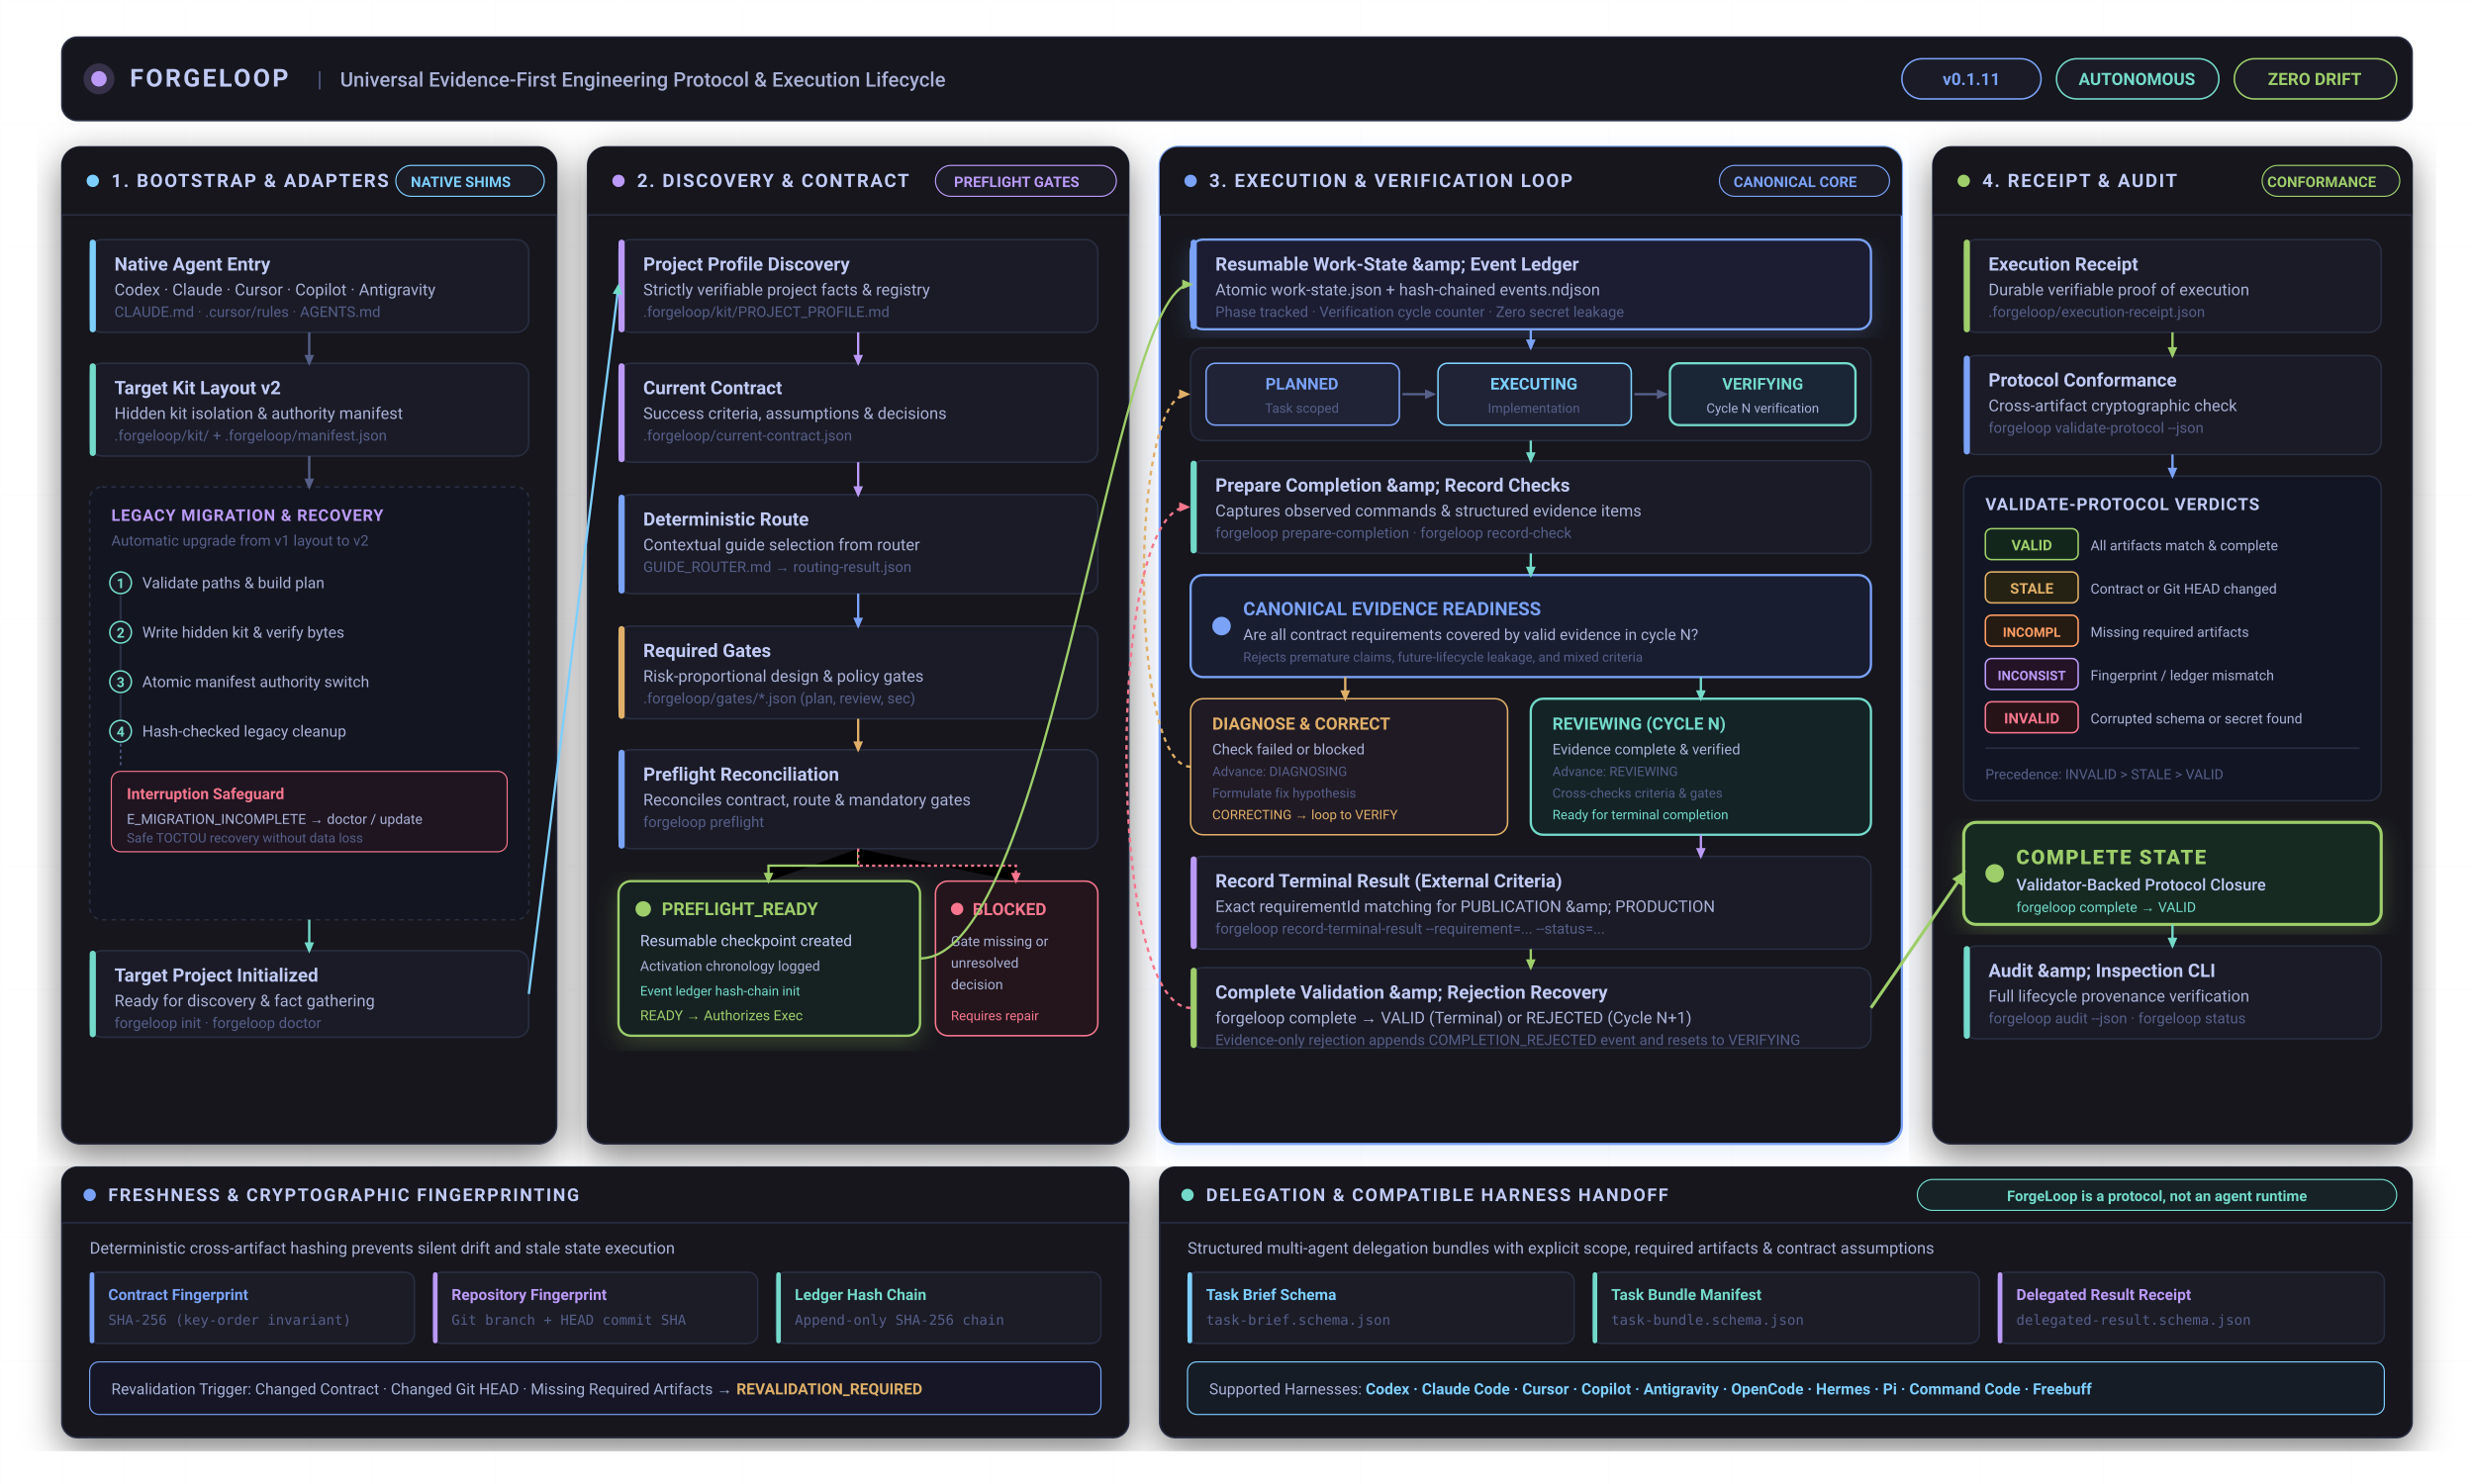
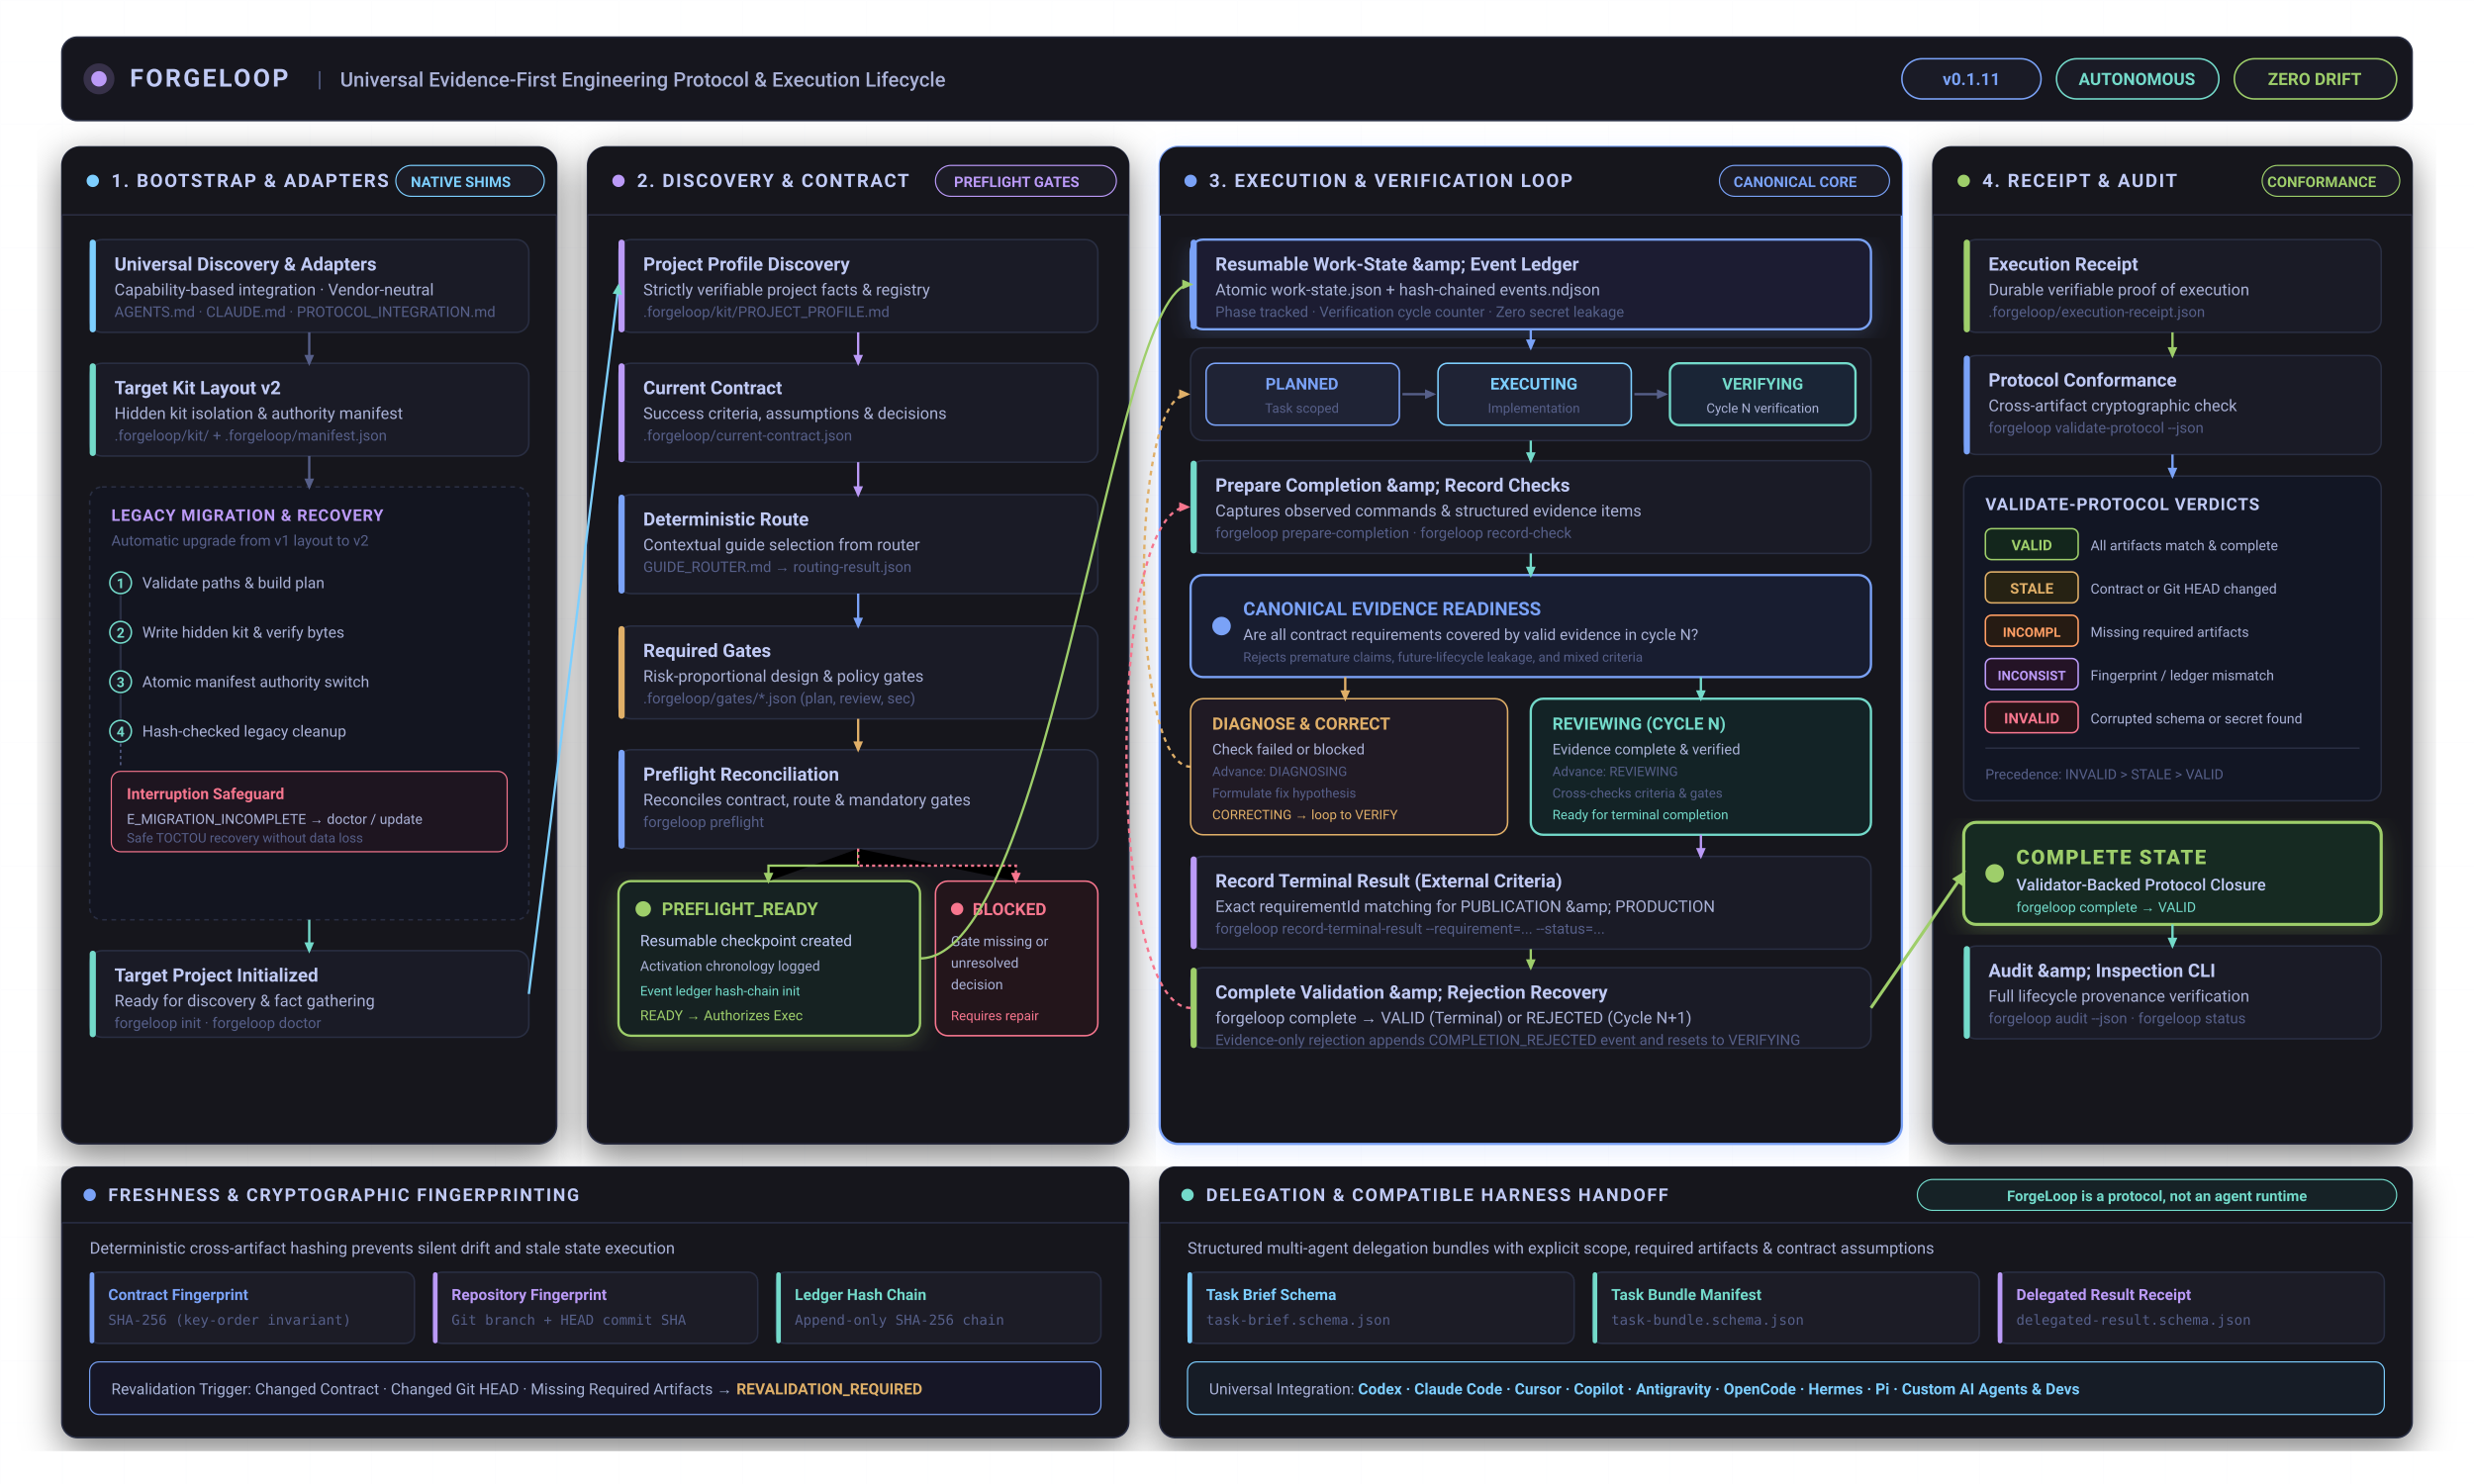
<svg xmlns="http://www.w3.org/2000/svg" viewBox="0 0 1600 960" width="100%" height="100%" style="background-color: #0f1117; font-family: ui-sans-serif, system-ui, -apple-system, BlinkMacSystemFont, 'Segoe UI', Roboto, 'Helvetica Neue', Arial, sans-serif;">
  <defs>
    <marker id="arrow-blue" viewBox="0 0 10 10" refX="6" refY="5" markerWidth="6" markerHeight="6" orient="auto-start-reverse">
      <path d="M 0 1.5 L 8 5 L 0 8.5 z" fill="#7aa2f7" />
    </marker>
    <marker id="arrow-teal" viewBox="0 0 10 10" refX="6" refY="5" markerWidth="6" markerHeight="6" orient="auto-start-reverse">
      <path d="M 0 1.5 L 8 5 L 0 8.5 z" fill="#73daca" />
    </marker>
    <marker id="arrow-green" viewBox="0 0 10 10" refX="6" refY="5" markerWidth="6" markerHeight="6" orient="auto-start-reverse">
      <path d="M 0 1.5 L 8 5 L 0 8.5 z" fill="#9ece6a" />
    </marker>
    <marker id="arrow-purple" viewBox="0 0 10 10" refX="6" refY="5" markerWidth="6" markerHeight="6" orient="auto-start-reverse">
      <path d="M 0 1.5 L 8 5 L 0 8.5 z" fill="#bb9af7" />
    </marker>
    <marker id="arrow-yellow" viewBox="0 0 10 10" refX="6" refY="5" markerWidth="6" markerHeight="6" orient="auto-start-reverse">
      <path d="M 0 1.5 L 8 5 L 0 8.5 z" fill="#e0af68" />
    </marker>
    <marker id="arrow-red" viewBox="0 0 10 10" refX="6" refY="5" markerWidth="6" markerHeight="6" orient="auto-start-reverse">
      <path d="M 0 1.5 L 8 5 L 0 8.5 z" fill="#f7768e" />
    </marker>
    <marker id="arrow-muted" viewBox="0 0 10 10" refX="6" refY="5" markerWidth="6" markerHeight="6" orient="auto-start-reverse">
      <path d="M 0 1.5 L 8 5 L 0 8.5 z" fill="#565f89" />
    </marker>
    <filter id="glow-panel" x="-5%" y="-5%" width="110%" height="110%">
      <feDropShadow dx="0" dy="8" stdDeviation="12" flood-color="#000000" flood-opacity="0.5" />
    </filter>
    <filter id="glow-primary" x="-10%" y="-10%" width="120%" height="120%">
      <feDropShadow dx="0" dy="4" stdDeviation="8" flood-color="#7aa2f7" flood-opacity="0.2" />
    </filter>
    <filter id="glow-success" x="-10%" y="-10%" width="120%" height="120%">
      <feDropShadow dx="0" dy="4" stdDeviation="8" flood-color="#9ece6a" flood-opacity="0.25" />
    </filter>
  </defs>
  <g opacity="0.04">
    <pattern id="grid-pattern" width="40" height="40" patternUnits="userSpaceOnUse">
      <path d="M 40 0 L 0 0 0 40" fill="none" stroke="#c0caf5" stroke-width="1" />
    </pattern>
    <rect width="1600" height="960" fill="url(#grid-pattern)" />
  </g>
  <g transform="translate(40, 24)">
    <rect x="0" y="0" width="1520" height="54" rx="10" fill="#16161e" stroke="#292e42" stroke-width="1" />
    <circle cx="24" cy="27" r="10" fill="#bb9af7" opacity="0.2" />
    <circle cx="24" cy="27" r="5" fill="#bb9af7" />
    <text x="44" y="32" fill="#c0caf5" font-size="16" font-weight="700" letter-spacing="1.5">FORGELOOP</text>
    <text x="165" y="32" fill="#565f89" font-size="14" font-weight="400">|</text>
    <text x="180" y="32" fill="#a9b1d6" font-size="13" font-weight="500">Universal Evidence-First Engineering Protocol &amp; Execution Lifecycle</text>
    <g transform="translate(1190, 14)">
      <rect x="0" y="0" width="90" height="26" rx="13" fill="#1a1b26" stroke="#7aa2f7" stroke-width="1" />
      <text x="45" y="17" fill="#7aa2f7" font-size="11" font-weight="700" text-anchor="middle">v0.1.11</text>
      <rect x="100" y="0" width="105" height="26" rx="13" fill="#1a1b26" stroke="#73daca" stroke-width="1" />
      <text x="152" y="17" fill="#73daca" font-size="11" font-weight="600" text-anchor="middle">AUTONOMOUS</text>
      <rect x="215" y="0" width="105" height="26" rx="13" fill="#1a1b26" stroke="#9ece6a" stroke-width="1" />
      <text x="267" y="17" fill="#9ece6a" font-size="11" font-weight="600" text-anchor="middle">ZERO DRIFT</text>
    </g>
  </g>
  <g filter="url(#glow-panel)">
    <rect x="40" y="95" width="320" height="645" rx="12" fill="#16161e" stroke="#292e42" stroke-width="1" />
    <path d="M 40 107 A 12 12 0 0 1 52 95 L 348 95 A 12 12 0 0 1 360 107 L 360 139 L 40 139 Z" fill="#13141c" />
    <line x1="40" y1="139" x2="360" y2="139" stroke="#292e42" stroke-width="1" />
    <circle cx="60" cy="117" r="4" fill="#7dcfff" />
    <text x="72" y="121" fill="#c0caf5" font-size="12" font-weight="700" letter-spacing="1">1. BOOTSTRAP &amp; ADAPTERS</text>
    <rect x="256" y="107" width="96" height="20" rx="10" fill="#1a1b26" stroke="#7dcfff" stroke-width="0.75" />
    <text x="298" y="121" fill="#7dcfff" font-size="9.5" font-weight="600" text-anchor="middle">NATIVE SHIMS</text>
  </g>
  <g>
    <rect x="58" y="155" width="284" height="60" rx="8" fill="#1a1b26" stroke="#292e42" stroke-width="1" />
    <rect x="58" y="155" width="4" height="60" rx="2" fill="#7dcfff" />
-     <text x="74" y="175" fill="#c0caf5" font-size="12" font-weight="600">Native Agent Entry</text>
-     <text x="74" y="191" fill="#a9b1d6" font-size="10.5" font-weight="400">Codex · Claude · Cursor · Copilot · Antigravity</text>
-     <text x="74" y="205" fill="#565f89" font-size="9.5" font-mono="true">CLAUDE.md · .cursor/rules · AGENTS.md</text>
+     <text x="74" y="175" fill="#c0caf5" font-size="12" font-weight="600">Universal Discovery &amp; Adapters</text>
+     <text x="74" y="191" fill="#a9b1d6" font-size="10.5" font-weight="400">Capability-based integration · Vendor-neutral</text>
+     <text x="74" y="205" fill="#565f89" font-size="9.5" font-mono="true">AGENTS.md · CLAUDE.md · PROTOCOL_INTEGRATION.md</text>
  </g>
  <g>
    <rect x="58" y="235" width="284" height="60" rx="8" fill="#1a1b26" stroke="#292e42" stroke-width="1" />
    <rect x="58" y="235" width="4" height="60" rx="2" fill="#73daca" />
    <text x="74" y="255" fill="#c0caf5" font-size="12" font-weight="600">Target Kit Layout v2</text>
    <text x="74" y="271" fill="#a9b1d6" font-size="10.5" font-weight="400">Hidden kit isolation &amp; authority manifest</text>
    <text x="74" y="285" fill="#565f89" font-size="9.5" font-mono="true">.forgeloop/kit/ + .forgeloop/manifest.json</text>
  </g>
  <g transform="translate(58, 315)">
    <rect x="0" y="0" width="284" height="280" rx="8" fill="#131520" stroke="#292e42" stroke-width="1" stroke-dasharray="3 3" />
    <text x="14" y="22" fill="#bb9af7" font-size="10.5" font-weight="700" letter-spacing="0.5">LEGACY MIGRATION &amp; RECOVERY</text>
    <text x="14" y="38" fill="#565f89" font-size="9.5">Automatic upgrade from v1 layout to v2</text>
    <circle cx="20" cy="62" r="7" fill="#1a1b26" stroke="#73daca" stroke-width="1" />
    <text x="20" y="65.5" fill="#73daca" font-size="9" font-weight="700" text-anchor="middle">1</text>
    <text x="34" y="65.5" fill="#a9b1d6" font-size="10">Validate paths &amp; build plan</text>
    <circle cx="20" cy="94" r="7" fill="#1a1b26" stroke="#73daca" stroke-width="1" />
    <text x="20" y="97.5" fill="#73daca" font-size="9" font-weight="700" text-anchor="middle">2</text>
    <text x="34" y="97.5" fill="#a9b1d6" font-size="10">Write hidden kit &amp; verify bytes</text>
    <circle cx="20" cy="126" r="7" fill="#1a1b26" stroke="#73daca" stroke-width="1" />
    <text x="20" y="129.5" fill="#73daca" font-size="9" font-weight="700" text-anchor="middle">3</text>
    <text x="34" y="129.5" fill="#a9b1d6" font-size="10">Atomic manifest authority switch</text>
    <circle cx="20" cy="158" r="7" fill="#1a1b26" stroke="#73daca" stroke-width="1" />
    <text x="20" y="161.5" fill="#73daca" font-size="9" font-weight="700" text-anchor="middle">4</text>
    <text x="34" y="161.5" fill="#a9b1d6" font-size="10">Hash-checked legacy cleanup</text>
    <rect x="14" y="184" width="256" height="52" rx="6" fill="#1e1520" stroke="#f7768e" stroke-width="0.75" />
    <text x="24" y="202" fill="#f7768e" font-size="10" font-weight="600">Interruption Safeguard</text>
    <text x="24" y="218" fill="#a9b1d6" font-size="9">E_MIGRATION_INCOMPLETE → doctor / update</text>
    <text x="24" y="230" fill="#565f89" font-size="8.5">Safe TOCTOU recovery without data loss</text>
    <line x1="20" y1="70" x2="20" y2="86" stroke="#292e42" stroke-width="1.5" />
    <line x1="20" y1="102" x2="20" y2="118" stroke="#292e42" stroke-width="1.5" />
    <line x1="20" y1="134" x2="20" y2="150" stroke="#292e42" stroke-width="1.5" />
    <line x1="20" y1="166" x2="20" y2="182" stroke="#565f89" stroke-width="1" stroke-dasharray="2 2" />
  </g>
  <g>
    <rect x="58" y="615" width="284" height="56" rx="8" fill="#1a1b26" stroke="#292e42" stroke-width="1" />
    <rect x="58" y="615" width="4" height="56" rx="2" fill="#73daca" />
    <text x="74" y="635" fill="#c0caf5" font-size="12" font-weight="600">Target Project Initialized</text>
    <text x="74" y="651" fill="#a9b1d6" font-size="10.5" font-weight="400">Ready for discovery &amp; fact gathering</text>
    <text x="74" y="665" fill="#565f89" font-size="9.5" font-mono="true">forgeloop init · forgeloop doctor</text>
  </g>
  <path d="M 200 215 L 200 235" stroke="#565f89" stroke-width="1.5" marker-end="url(#arrow-muted)" />
  <path d="M 200 295 L 200 315" stroke="#565f89" stroke-width="1.5" marker-end="url(#arrow-muted)" />
  <path d="M 200 595 L 200 615" stroke="#73daca" stroke-width="1.5" marker-end="url(#arrow-teal)" />
  <g filter="url(#glow-panel)">
    <rect x="380" y="95" width="350" height="645" rx="12" fill="#16161e" stroke="#292e42" stroke-width="1" />
    <path d="M 380 107 A 12 12 0 0 1 392 95 L 718 95 A 12 12 0 0 1 730 107 L 730 139 L 380 139 Z" fill="#13141c" />
    <line x1="380" y1="139" x2="730" y2="139" stroke="#292e42" stroke-width="1" />
    <circle cx="400" cy="117" r="4" fill="#bb9af7" />
    <text x="412" y="121" fill="#c0caf5" font-size="12" font-weight="700" letter-spacing="1">2. DISCOVERY &amp; CONTRACT</text>
    <rect x="605" y="107" width="117" height="20" rx="10" fill="#1a1b26" stroke="#bb9af7" stroke-width="0.75" />
    <text x="657.5" y="121" fill="#bb9af7" font-size="9.5" font-weight="600" text-anchor="middle">PREFLIGHT GATES</text>
  </g>
  <g>
    <rect x="400" y="155" width="310" height="60" rx="8" fill="#1a1b26" stroke="#292e42" stroke-width="1" />
    <rect x="400" y="155" width="4" height="60" rx="2" fill="#bb9af7" />
    <text x="416" y="175" fill="#c0caf5" font-size="12" font-weight="600">Project Profile Discovery</text>
    <text x="416" y="191" fill="#a9b1d6" font-size="10.5" font-weight="400">Strictly verifiable project facts &amp; registry</text>
    <text x="416" y="205" fill="#565f89" font-size="9.5" font-mono="true">.forgeloop/kit/PROJECT_PROFILE.md</text>
  </g>
  <g>
    <rect x="400" y="235" width="310" height="64" rx="8" fill="#1a1b26" stroke="#292e42" stroke-width="1" />
    <rect x="400" y="235" width="4" height="64" rx="2" fill="#bb9af7" />
    <text x="416" y="255" fill="#c0caf5" font-size="12" font-weight="600">Current Contract</text>
    <text x="416" y="271" fill="#a9b1d6" font-size="10.5" font-weight="400">Success criteria, assumptions &amp; decisions</text>
    <text x="416" y="285" fill="#565f89" font-size="9.5" font-mono="true">.forgeloop/current-contract.json</text>
  </g>
  <g>
    <rect x="400" y="320" width="310" height="64" rx="8" fill="#1a1b26" stroke="#292e42" stroke-width="1" />
    <rect x="400" y="320" width="4" height="64" rx="2" fill="#7aa2f7" />
    <text x="416" y="340" fill="#c0caf5" font-size="12" font-weight="600">Deterministic Route</text>
    <text x="416" y="356" fill="#a9b1d6" font-size="10.5" font-weight="400">Contextual guide selection from router</text>
    <text x="416" y="370" fill="#565f89" font-size="9.5" font-mono="true">GUIDE_ROUTER.md → routing-result.json</text>
  </g>
  <g>
    <rect x="400" y="405" width="310" height="60" rx="8" fill="#1a1b26" stroke="#292e42" stroke-width="1" />
    <rect x="400" y="405" width="4" height="60" rx="2" fill="#e0af68" />
    <text x="416" y="425" fill="#c0caf5" font-size="12" font-weight="600">Required Gates</text>
    <text x="416" y="441" fill="#a9b1d6" font-size="10.5" font-weight="400">Risk-proportional design &amp; policy gates</text>
    <text x="416" y="455" fill="#565f89" font-size="9.5" font-mono="true">.forgeloop/gates/*.json (plan, review, sec)</text>
  </g>
  <g>
    <rect x="400" y="485" width="310" height="64" rx="8" fill="#1a1b26" stroke="#292e42" stroke-width="1" />
    <rect x="400" y="485" width="4" height="64" rx="2" fill="#7aa2f7" />
    <text x="416" y="505" fill="#c0caf5" font-size="12" font-weight="600">Preflight Reconciliation</text>
    <text x="416" y="521" fill="#a9b1d6" font-size="10.5" font-weight="400">Reconciles contract, route &amp; mandatory gates</text>
    <text x="416" y="535" fill="#565f89" font-size="9.5" font-mono="true">forgeloop preflight</text>
  </g>
  <g transform="translate(400, 570)">
    <rect x="0" y="0" width="195" height="100" rx="8" fill="#132320" stroke="#9ece6a" stroke-width="1.5" filter="url(#glow-success)" />
    <circle cx="16" cy="18" r="5" fill="#9ece6a" />
    <text x="28" y="22" fill="#9ece6a" font-size="11.5" font-weight="700">PREFLIGHT_READY</text>
    <text x="14" y="42" fill="#c0caf5" font-size="10">Resumable checkpoint created</text>
    <text x="14" y="58" fill="#a9b1d6" font-size="9">Activation chronology logged</text>
    <text x="14" y="74" fill="#73daca" font-size="8.5">Event ledger hash-chain init</text>
    <text x="14" y="90" fill="#9ece6a" font-size="9" font-mono="true">READY → Authorizes Exec</text>
    <rect x="205" y="0" width="105" height="100" rx="8" fill="#23151b" stroke="#f7768e" stroke-width="1" />
    <circle cx="219" cy="18" r="4" fill="#f7768e" />
    <text x="229" y="22" fill="#f7768e" font-size="11" font-weight="700">BLOCKED</text>
    <text x="215" y="42" fill="#a9b1d6" font-size="9">Gate missing or</text>
    <text x="215" y="56" fill="#a9b1d6" font-size="9">unresolved</text>
    <text x="215" y="70" fill="#a9b1d6" font-size="9">decision</text>
    <text x="215" y="90" fill="#f7768e" font-size="8.5">Requires repair</text>
  </g>
  <path d="M 342 643 L 400 185" stroke="#7dcfff" stroke-width="1.5" marker-end="url(#arrow-teal)" />
  <path d="M 555 215 L 555 235" stroke="#bb9af7" stroke-width="1.5" marker-end="url(#arrow-purple)" />
  <path d="M 555 299 L 555 320" stroke="#bb9af7" stroke-width="1.5" marker-end="url(#arrow-purple)" />
  <path d="M 555 384 L 555 405" stroke="#7aa2f7" stroke-width="1.5" marker-end="url(#arrow-blue)" />
  <path d="M 555 465 L 555 485" stroke="#e0af68" stroke-width="1.5" marker-end="url(#arrow-yellow)" />
  <path d="M 555 549 L 555 560 L 497 560 L 497 570" stroke="#9ece6a" stroke-width="1.5" marker-end="url(#arrow-green)" />
  <path d="M 555 549 L 555 560 L 657 560 L 657 570" stroke="#f7768e" stroke-width="1.5" stroke-dasharray="2 2" marker-end="url(#arrow-red)" />
  <g filter="url(#glow-primary)">
    <rect x="750" y="95" width="480" height="645" rx="12" fill="#16161e" stroke="#7aa2f7" stroke-width="1.5" />
    <path d="M 750 107 A 12 12 0 0 1 762 95 L 1218 95 A 12 12 0 0 1 1230 107 L 1230 139 L 750 139 Z" fill="#13141c" />
    <line x1="750" y1="139" x2="1230" y2="139" stroke="#292e42" stroke-width="1" />
    <circle cx="770" cy="117" r="4" fill="#7aa2f7" />
    <text x="782" y="121" fill="#c0caf5" font-size="12" font-weight="700" letter-spacing="1">3. EXECUTION &amp; VERIFICATION LOOP</text>
    <rect x="1112" y="107" width="110" height="20" rx="10" fill="#1a1b26" stroke="#7aa2f7" stroke-width="0.75" />
    <text x="1161" y="121" fill="#7aa2f7" font-size="9.5" font-weight="600" text-anchor="middle">CANONICAL CORE</text>
  </g>
  <g filter="url(#glow-primary)">
    <rect x="770" y="155" width="440" height="58" rx="8" fill="#1a1e30" stroke="#7aa2f7" stroke-width="1.5" />
    <rect x="770" y="155" width="4" height="58" rx="2" fill="#7aa2f7" />
    <text x="786" y="175" fill="#c0caf5" font-size="12" font-weight="600">Resumable Work-State &amp;amp; Event Ledger</text>
    <text x="786" y="191" fill="#a9b1d6" font-size="10.5" font-weight="400">Atomic work-state.json + hash-chained events.ndjson</text>
    <text x="786" y="205" fill="#565f89" font-size="9.5" font-mono="true">Phase tracked · Verification cycle counter · Zero secret leakage</text>
  </g>
  <g transform="translate(770, 225)">
    <rect x="0" y="0" width="440" height="60" rx="8" fill="#1a1b26" stroke="#292e42" stroke-width="1" />
    <rect x="10" y="10" width="125" height="40" rx="6" fill="#1f2335" stroke="#7aa2f7" stroke-width="1" />
    <text x="72" y="27" fill="#7aa2f7" font-size="10.5" font-weight="700" text-anchor="middle">PLANNED</text>
    <text x="72" y="42" fill="#565f89" font-size="8.5" text-anchor="middle">Task scoped</text>
    <path d="M 137 30 L 157 30" stroke="#565f89" stroke-width="1.5" marker-end="url(#arrow-muted)" />
    <rect x="160" y="10" width="125" height="40" rx="6" fill="#1f2335" stroke="#7dcfff" stroke-width="1" />
    <text x="222" y="27" fill="#7dcfff" font-size="10.5" font-weight="700" text-anchor="middle">EXECUTING</text>
    <text x="222" y="42" fill="#565f89" font-size="8.5" text-anchor="middle">Implementation</text>
    <path d="M 287 30 L 307 30" stroke="#565f89" stroke-width="1.5" marker-end="url(#arrow-muted)" />
    <rect x="310" y="10" width="120" height="40" rx="6" fill="#1a2536" stroke="#73daca" stroke-width="1.5" />
    <text x="370" y="27" fill="#73daca" font-size="10.5" font-weight="700" text-anchor="middle">VERIFYING</text>
    <text x="370" y="42" fill="#a9b1d6" font-size="8.5" text-anchor="middle">Cycle N verification</text>
  </g>
  <g>
    <rect x="770" y="298" width="440" height="60" rx="8" fill="#1a1b26" stroke="#292e42" stroke-width="1" />
    <rect x="770" y="298" width="4" height="60" rx="2" fill="#73daca" />
    <text x="786" y="318" fill="#c0caf5" font-size="12" font-weight="600">Prepare Completion &amp;amp; Record Checks</text>
    <text x="786" y="334" fill="#a9b1d6" font-size="10.5" font-weight="400">Captures observed commands &amp; structured evidence items</text>
    <text x="786" y="348" fill="#565f89" font-size="9.5" font-mono="true">forgeloop prepare-completion · forgeloop record-check</text>
  </g>
  <g transform="translate(770, 372)">
    <rect x="0" y="0" width="440" height="66" rx="8" fill="#181d30" stroke="#7aa2f7" stroke-width="1.5" />
    <circle cx="20" cy="33" r="6" fill="#7aa2f7" />
    <text x="34" y="26" fill="#7aa2f7" font-size="12" font-weight="700">CANONICAL EVIDENCE READINESS</text>
    <text x="34" y="42" fill="#a9b1d6" font-size="10">Are all contract requirements covered by valid evidence in cycle N?</text>
    <text x="34" y="56" fill="#565f89" font-size="8.5">Rejects premature claims, future-lifecycle leakage, and mixed criteria</text>
  </g>
  <g transform="translate(770, 452)">
    <rect x="0" y="0" width="205" height="88" rx="8" fill="#201a24" stroke="#e0af68" stroke-width="1" />
    <text x="14" y="20" fill="#e0af68" font-size="11" font-weight="700">DIAGNOSE &amp; CORRECT</text>
    <text x="14" y="36" fill="#a9b1d6" font-size="9.5">Check failed or blocked</text>
    <text x="14" y="50" fill="#565f89" font-size="8.5">Advance: DIAGNOSING</text>
    <text x="14" y="64" fill="#565f89" font-size="8.5">Formulate fix hypothesis</text>
    <text x="14" y="78" fill="#e0af68" font-size="8.5">CORRECTING → loop to VERIFY</text>
  </g>
  <g transform="translate(990, 452)">
    <rect x="0" y="0" width="220" height="88" rx="8" fill="#132326" stroke="#73daca" stroke-width="1.5" />
    <text x="14" y="20" fill="#73daca" font-size="11" font-weight="700">REVIEWING (CYCLE N)</text>
    <text x="14" y="36" fill="#a9b1d6" font-size="9.5">Evidence complete &amp; verified</text>
    <text x="14" y="50" fill="#565f89" font-size="8.5">Advance: REVIEWING</text>
    <text x="14" y="64" fill="#565f89" font-size="8.5">Cross-checks criteria &amp; gates</text>
    <text x="14" y="78" fill="#73daca" font-size="8.5">Ready for terminal completion</text>
  </g>
  <g>
    <rect x="770" y="554" width="440" height="60" rx="8" fill="#1a1b26" stroke="#292e42" stroke-width="1" />
    <rect x="770" y="554" width="4" height="60" rx="2" fill="#bb9af7" />
    <text x="786" y="574" fill="#c0caf5" font-size="12" font-weight="600">Record Terminal Result (External Criteria)</text>
    <text x="786" y="590" fill="#a9b1d6" font-size="10.5" font-weight="400">Exact requirementId matching for PUBLICATION &amp;amp; PRODUCTION</text>
    <text x="786" y="604" fill="#565f89" font-size="9.5" font-mono="true">forgeloop record-terminal-result --requirement=... --status=...</text>
  </g>
  <g>
    <rect x="770" y="626" width="440" height="52" rx="8" fill="#1a1b26" stroke="#292e42" stroke-width="1" />
    <rect x="770" y="626" width="4" height="52" rx="2" fill="#9ece6a" />
    <text x="786" y="646" fill="#c0caf5" font-size="12" font-weight="600">Complete Validation &amp;amp; Rejection Recovery</text>
    <text x="786" y="662" fill="#a9b1d6" font-size="10.5" font-weight="400">forgeloop complete → VALID (Terminal) or REJECTED (Cycle N+1)</text>
    <text x="786" y="676" fill="#565f89" font-size="9.5" font-mono="true">Evidence-only rejection appends COMPLETION_REJECTED event and resets to VERIFYING</text>
  </g>
  <path d="M 595 620 C 680 620, 720 184, 770 184" fill="none" stroke="#9ece6a" stroke-width="1.5" marker-end="url(#arrow-green)" />
  <path d="M 990 213 L 990 225" stroke="#7aa2f7" stroke-width="1.5" marker-end="url(#arrow-blue)" />
  <path d="M 990 285 L 990 298" stroke="#73daca" stroke-width="1.5" marker-end="url(#arrow-teal)" />
  <path d="M 990 358 L 990 372" stroke="#73daca" stroke-width="1.5" marker-end="url(#arrow-teal)" />
  <path d="M 870 438 L 870 452" stroke="#e0af68" stroke-width="1.5" marker-end="url(#arrow-yellow)" />
  <path d="M 770 496 C 730 496, 730 255, 768 255" fill="none" stroke="#e0af68" stroke-width="1.5" stroke-dasharray="3 3" marker-end="url(#arrow-yellow)" />
  <path d="M 1100 438 L 1100 452" stroke="#73daca" stroke-width="1.5" marker-end="url(#arrow-teal)" />
  <path d="M 1100 540 L 1100 554" stroke="#bb9af7" stroke-width="1.5" marker-end="url(#arrow-purple)" />
  <path d="M 990 614 L 990 626" stroke="#9ece6a" stroke-width="1.5" marker-end="url(#arrow-green)" />
  <path d="M 770 652 C 715 652, 715 328, 768 328" fill="none" stroke="#f7768e" stroke-width="1.5" stroke-dasharray="3 3" marker-end="url(#arrow-red)" />
  <g filter="url(#glow-panel)">
    <rect x="1250" y="95" width="310" height="645" rx="12" fill="#16161e" stroke="#292e42" stroke-width="1" />
    <path d="M 1250 107 A 12 12 0 0 1 1262 95 L 1548 95 A 12 12 0 0 1 1560 107 L 1560 139 L 1250 139 Z" fill="#13141c" />
    <line x1="1250" y1="139" x2="1560" y2="139" stroke="#292e42" stroke-width="1" />
    <circle cx="1270" cy="117" r="4" fill="#9ece6a" />
    <text x="1282" y="121" fill="#c0caf5" font-size="12" font-weight="700" letter-spacing="1">4. RECEIPT &amp; AUDIT</text>
    <rect x="1463" y="107" width="89" height="20" rx="10" fill="#1a1b26" stroke="#9ece6a" stroke-width="0.75" />
    <text x="1501.5" y="121" fill="#9ece6a" font-size="9.5" font-weight="600" text-anchor="middle">CONFORMANCE</text>
  </g>
  <g>
    <rect x="1270" y="155" width="270" height="60" rx="8" fill="#1a1b26" stroke="#292e42" stroke-width="1" />
    <rect x="1270" y="155" width="4" height="60" rx="2" fill="#9ece6a" />
    <text x="1286" y="175" fill="#c0caf5" font-size="12" font-weight="600">Execution Receipt</text>
    <text x="1286" y="191" fill="#a9b1d6" font-size="10.5" font-weight="400">Durable verifiable proof of execution</text>
    <text x="1286" y="205" fill="#565f89" font-size="9.5" font-mono="true">.forgeloop/execution-receipt.json</text>
  </g>
  <g>
    <rect x="1270" y="230" width="270" height="64" rx="8" fill="#1a1b26" stroke="#292e42" stroke-width="1" />
    <rect x="1270" y="230" width="4" height="64" rx="2" fill="#7aa2f7" />
    <text x="1286" y="250" fill="#c0caf5" font-size="12" font-weight="600">Protocol Conformance</text>
    <text x="1286" y="266" fill="#a9b1d6" font-size="10.5" font-weight="400">Cross-artifact cryptographic check</text>
    <text x="1286" y="280" fill="#565f89" font-size="9.5" font-mono="true">forgeloop validate-protocol --json</text>
  </g>
  <g transform="translate(1270, 308)">
    <rect x="0" y="0" width="270" height="210" rx="8" fill="#121624" stroke="#292e42" stroke-width="1" />
    <text x="14" y="22" fill="#c0caf5" font-size="11" font-weight="700" letter-spacing="0.5">VALIDATE-PROTOCOL VERDICTS</text>
    <rect x="14" y="34" width="60" height="20" rx="4" fill="#13261c" stroke="#9ece6a" stroke-width="1" />
    <text x="44" y="48" fill="#9ece6a" font-size="9.5" font-weight="700" text-anchor="middle">VALID</text>
    <text x="82" y="48" fill="#a9b1d6" font-size="9">All artifacts match &amp; complete</text>
    <rect x="14" y="62" width="60" height="20" rx="4" fill="#262213" stroke="#e0af68" stroke-width="1" />
    <text x="44" y="76" fill="#e0af68" font-size="9.5" font-weight="700" text-anchor="middle">STALE</text>
    <text x="82" y="76" fill="#a9b1d6" font-size="9">Contract or Git HEAD changed</text>
    <rect x="14" y="90" width="60" height="20" rx="4" fill="#261b13" stroke="#ff9e64" stroke-width="1" />
    <text x="44" y="104" fill="#ff9e64" font-size="8.5" font-weight="700" text-anchor="middle">INCOMPL</text>
    <text x="82" y="104" fill="#a9b1d6" font-size="9">Missing required artifacts</text>
    <rect x="14" y="118" width="60" height="20" rx="4" fill="#241326" stroke="#bb9af7" stroke-width="1" />
    <text x="44" y="132" fill="#bb9af7" font-size="8.5" font-weight="700" text-anchor="middle">INCONSIST</text>
    <text x="82" y="132" fill="#a9b1d6" font-size="9">Fingerprint / ledger mismatch</text>
    <rect x="14" y="146" width="60" height="20" rx="4" fill="#261317" stroke="#f7768e" stroke-width="1" />
    <text x="44" y="160" fill="#f7768e" font-size="9.5" font-weight="700" text-anchor="middle">INVALID</text>
    <text x="82" y="160" fill="#a9b1d6" font-size="9">Corrupted schema or secret found</text>
    <line x1="14" y1="176" x2="256" y2="176" stroke="#292e42" stroke-width="1" />
    <text x="14" y="196" fill="#565f89" font-size="9">Precedence: INVALID &gt; STALE &gt; VALID</text>
  </g>
  <g transform="translate(1270, 532)">
    <rect x="0" y="0" width="270" height="66" rx="8" fill="#132b20" stroke="#9ece6a" stroke-width="2" filter="url(#glow-success)" />
    <circle cx="20" cy="33" r="6" fill="#9ece6a" />
    <text x="34" y="27" fill="#9ece6a" font-size="13" font-weight="800" letter-spacing="1">COMPLETE STATE</text>
    <text x="34" y="44" fill="#c0caf5" font-size="10.5" font-weight="500">Validator-Backed Protocol Closure</text>
    <text x="34" y="58" fill="#73daca" font-size="9">forgeloop complete → VALID</text>
  </g>
  <g>
    <rect x="1270" y="612" width="270" height="60" rx="8" fill="#1a1b26" stroke="#292e42" stroke-width="1" />
    <rect x="1270" y="612" width="4" height="60" rx="2" fill="#73daca" />
    <text x="1286" y="632" fill="#c0caf5" font-size="12" font-weight="600">Audit &amp;amp; Inspection CLI</text>
    <text x="1286" y="648" fill="#a9b1d6" font-size="10.5" font-weight="400">Full lifecycle provenance verification</text>
    <text x="1286" y="662" fill="#565f89" font-size="9.5" font-mono="true">forgeloop audit --json · forgeloop status</text>
  </g>
  <path d="M 1210 652 L 1270 565" stroke="#9ece6a" stroke-width="2" marker-end="url(#arrow-green)" />
  <path d="M 1405 215 L 1405 230" stroke="#9ece6a" stroke-width="1.5" marker-end="url(#arrow-green)" />
  <path d="M 1405 294 L 1405 308" stroke="#7aa2f7" stroke-width="1.5" marker-end="url(#arrow-blue)" />
  <path d="M 1405 598 L 1405 612" stroke="#73daca" stroke-width="1.5" marker-end="url(#arrow-teal)" />
  <g filter="url(#glow-panel)">
    <rect x="40" y="755" width="690" height="175" rx="10" fill="#16161e" stroke="#292e42" stroke-width="1" />
    <path d="M 40 765 A 10 10 0 0 1 50 755 L 720 755 A 10 10 0 0 1 730 765 L 730 791 L 40 791 Z" fill="#13141c" />
    <line x1="40" y1="791" x2="730" y2="791" stroke="#292e42" stroke-width="1" />
    <circle cx="58" cy="773" r="4" fill="#7aa2f7" />
    <text x="70" y="777" fill="#c0caf5" font-size="11.5" font-weight="700" letter-spacing="1">FRESHNESS &amp; CRYPTOGRAPHIC FINGERPRINTING</text>
    <text x="58" y="811" fill="#a9b1d6" font-size="10.5">Deterministic cross-artifact hashing prevents silent drift and stale state execution</text>
    <rect x="58" y="823" width="210" height="46" rx="6" fill="#1a1b26" stroke="#292e42" stroke-width="1" />
    <rect x="58" y="823" width="3" height="46" rx="1.5" fill="#7aa2f7" />
    <text x="70" y="841" fill="#7aa2f7" font-size="10" font-weight="700">Contract Fingerprint</text>
    <text x="70" y="857" fill="#565f89" font-size="9" font-family="monospace">SHA-256 (key-order invariant)</text>
    <rect x="280" y="823" width="210" height="46" rx="6" fill="#1a1b26" stroke="#292e42" stroke-width="1" />
    <rect x="280" y="823" width="3" height="46" rx="1.5" fill="#bb9af7" />
    <text x="292" y="841" fill="#bb9af7" font-size="10" font-weight="700">Repository Fingerprint</text>
    <text x="292" y="857" fill="#565f89" font-size="9" font-family="monospace">Git branch + HEAD commit SHA</text>
    <rect x="502" y="823" width="210" height="46" rx="6" fill="#1a1b26" stroke="#292e42" stroke-width="1" />
    <rect x="502" y="823" width="3" height="46" rx="1.5" fill="#73daca" />
    <text x="514" y="841" fill="#73daca" font-size="10" font-weight="700">Ledger Hash Chain</text>
    <text x="514" y="857" fill="#565f89" font-size="9" font-family="monospace">Append-only SHA-256 chain</text>
    <rect x="58" y="881" width="654" height="34" rx="6" fill="#121826" stroke="#7aa2f7" stroke-width="0.75" />
    <text x="72" y="902" fill="#a9b1d6" font-size="10">Revalidation Trigger: Changed Contract · Changed Git HEAD · Missing Required Artifacts → <tspan fill="#e0af68" font-weight="700">REVALIDATION_REQUIRED</tspan>
    </text>
  </g>
  <g filter="url(#glow-panel)">
    <rect x="750" y="755" width="810" height="175" rx="10" fill="#16161e" stroke="#292e42" stroke-width="1" />
    <path d="M 750 765 A 10 10 0 0 1 760 755 L 1550 755 A 10 10 0 0 1 1560 765 L 1560 791 L 750 791 Z" fill="#13141c" />
    <line x1="750" y1="791" x2="1560" y2="791" stroke="#292e42" stroke-width="1" />
    <circle cx="768" cy="773" r="4" fill="#73daca" />
    <text x="780" y="777" fill="#c0caf5" font-size="11.5" font-weight="700" letter-spacing="1">DELEGATION &amp; COMPATIBLE HARNESS HANDOFF</text>
    <rect x="1240" y="763" width="310" height="20" rx="10" fill="#132326" stroke="#73daca" stroke-width="0.75" />
    <text x="1395" y="777" fill="#73daca" font-size="9.5" font-weight="600" text-anchor="middle">ForgeLoop is a protocol, not an agent runtime</text>
    <text x="768" y="811" fill="#a9b1d6" font-size="10.5">Structured multi-agent delegation bundles with explicit scope, required artifacts &amp; contract assumptions</text>
    <rect x="768" y="823" width="250" height="46" rx="6" fill="#1a1b26" stroke="#292e42" stroke-width="1" />
    <rect x="768" y="823" width="3" height="46" rx="1.5" fill="#7dcfff" />
    <text x="780" y="841" fill="#7dcfff" font-size="10" font-weight="700">Task Brief Schema</text>
    <text x="780" y="857" fill="#565f89" font-size="9" font-family="monospace">task-brief.schema.json</text>
    <rect x="1030" y="823" width="250" height="46" rx="6" fill="#1a1b26" stroke="#292e42" stroke-width="1" />
    <rect x="1030" y="823" width="3" height="46" rx="1.5" fill="#73daca" />
    <text x="1042" y="841" fill="#73daca" font-size="10" font-weight="700">Task Bundle Manifest</text>
    <text x="1042" y="857" fill="#565f89" font-size="9" font-family="monospace">task-bundle.schema.json</text>
    <rect x="1292" y="823" width="250" height="46" rx="6" fill="#1a1b26" stroke="#292e42" stroke-width="1" />
    <rect x="1292" y="823" width="3" height="46" rx="1.5" fill="#bb9af7" />
    <text x="1304" y="841" fill="#bb9af7" font-size="10" font-weight="700">Delegated Result Receipt</text>
    <text x="1304" y="857" fill="#565f89" font-size="9" font-family="monospace">delegated-result.schema.json</text>
    <rect x="768" y="881" width="774" height="34" rx="6" fill="#161c28" stroke="#7dcfff" stroke-width="0.75" />
-     <text x="782" y="902" fill="#a9b1d6" font-size="10">Supported Harnesses: <tspan fill="#7dcfff" font-weight="600">Codex · Claude Code · Cursor · Copilot · Antigravity · OpenCode · Hermes · Pi · Command Code · Freebuff</tspan>
+     <text x="782" y="902" fill="#a9b1d6" font-size="10">Universal Integration: <tspan fill="#7dcfff" font-weight="600">Codex · Claude Code · Cursor · Copilot · Antigravity · OpenCode · Hermes · Pi · Custom AI Agents &amp; Devs</tspan>
    </text>
  </g>
</svg>
